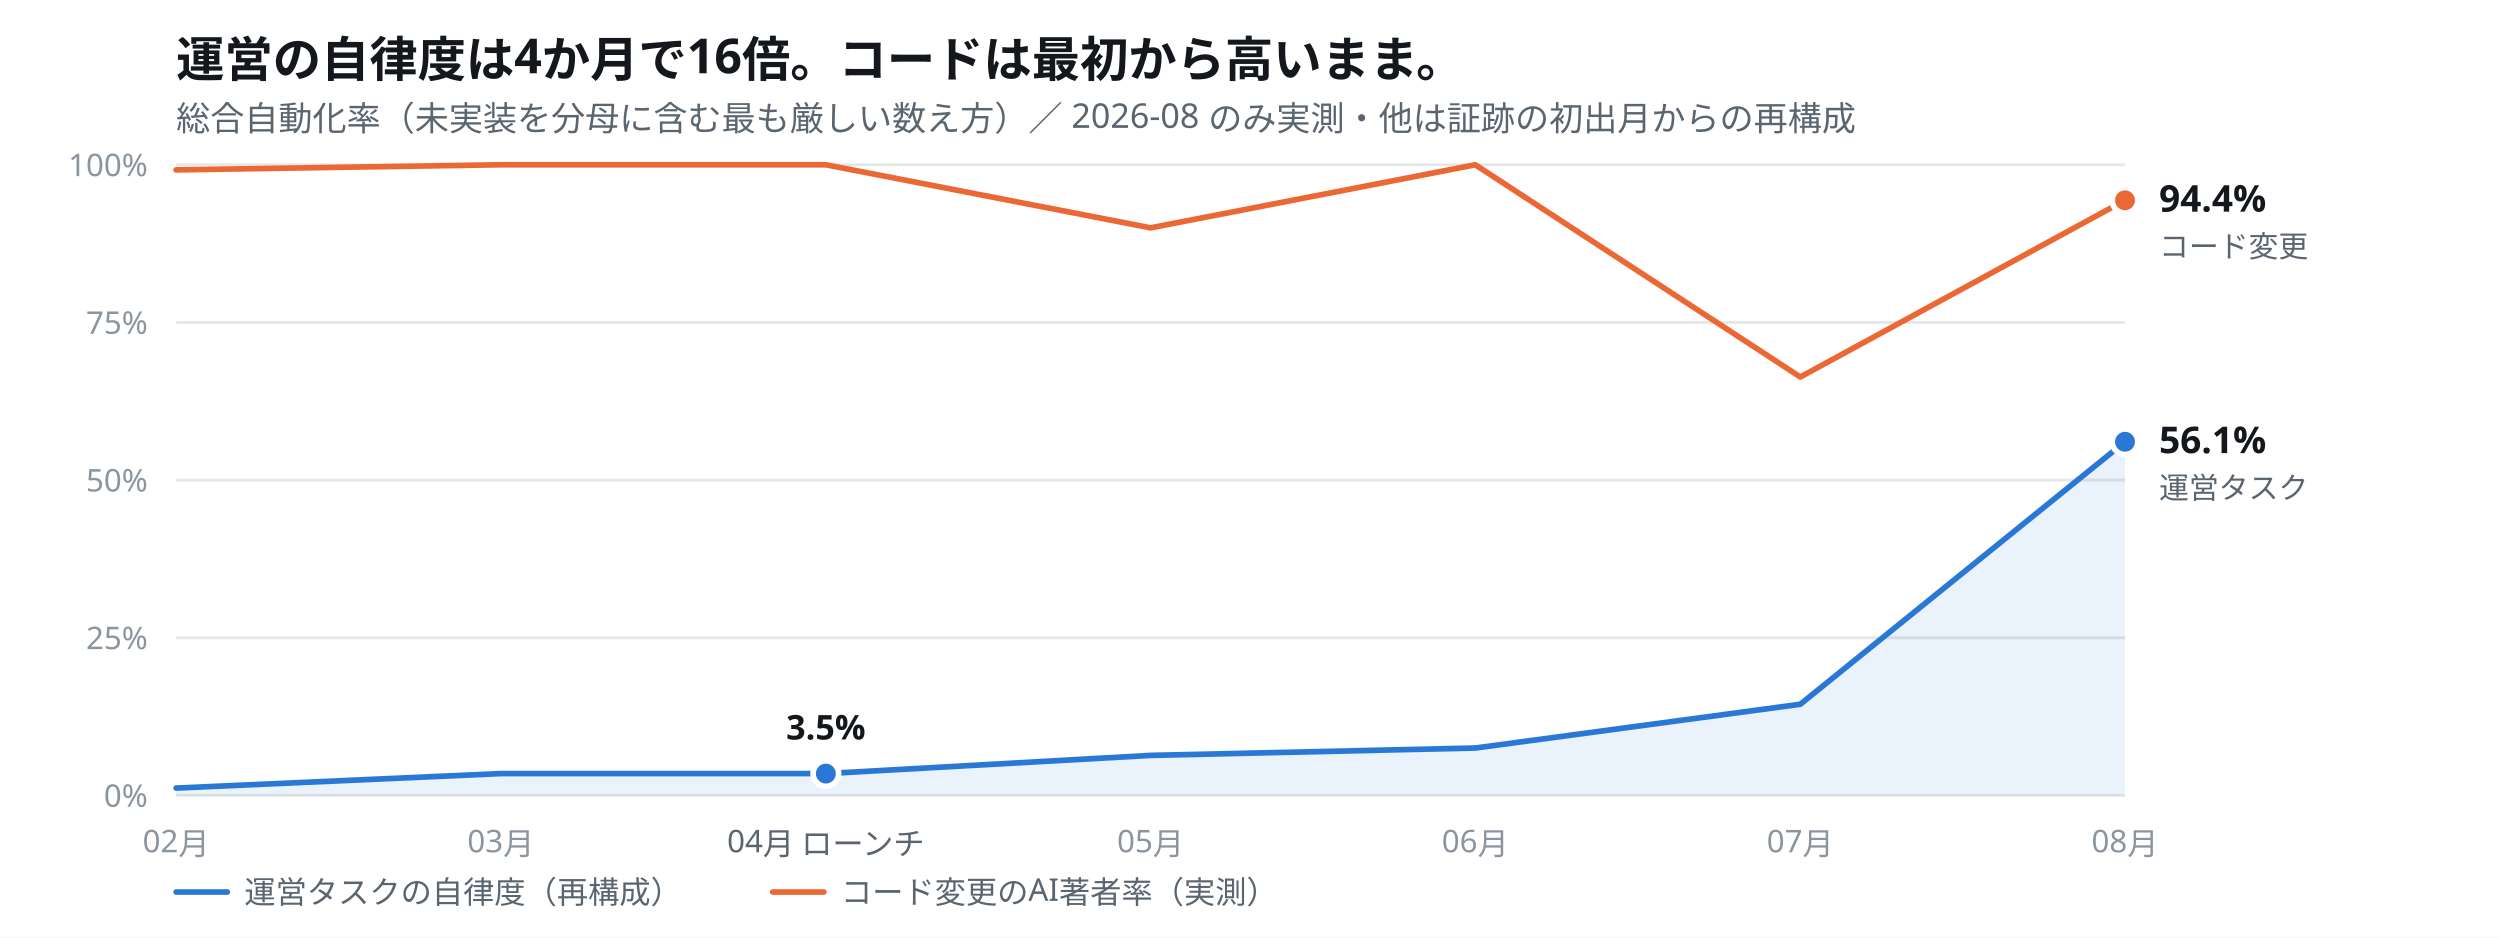
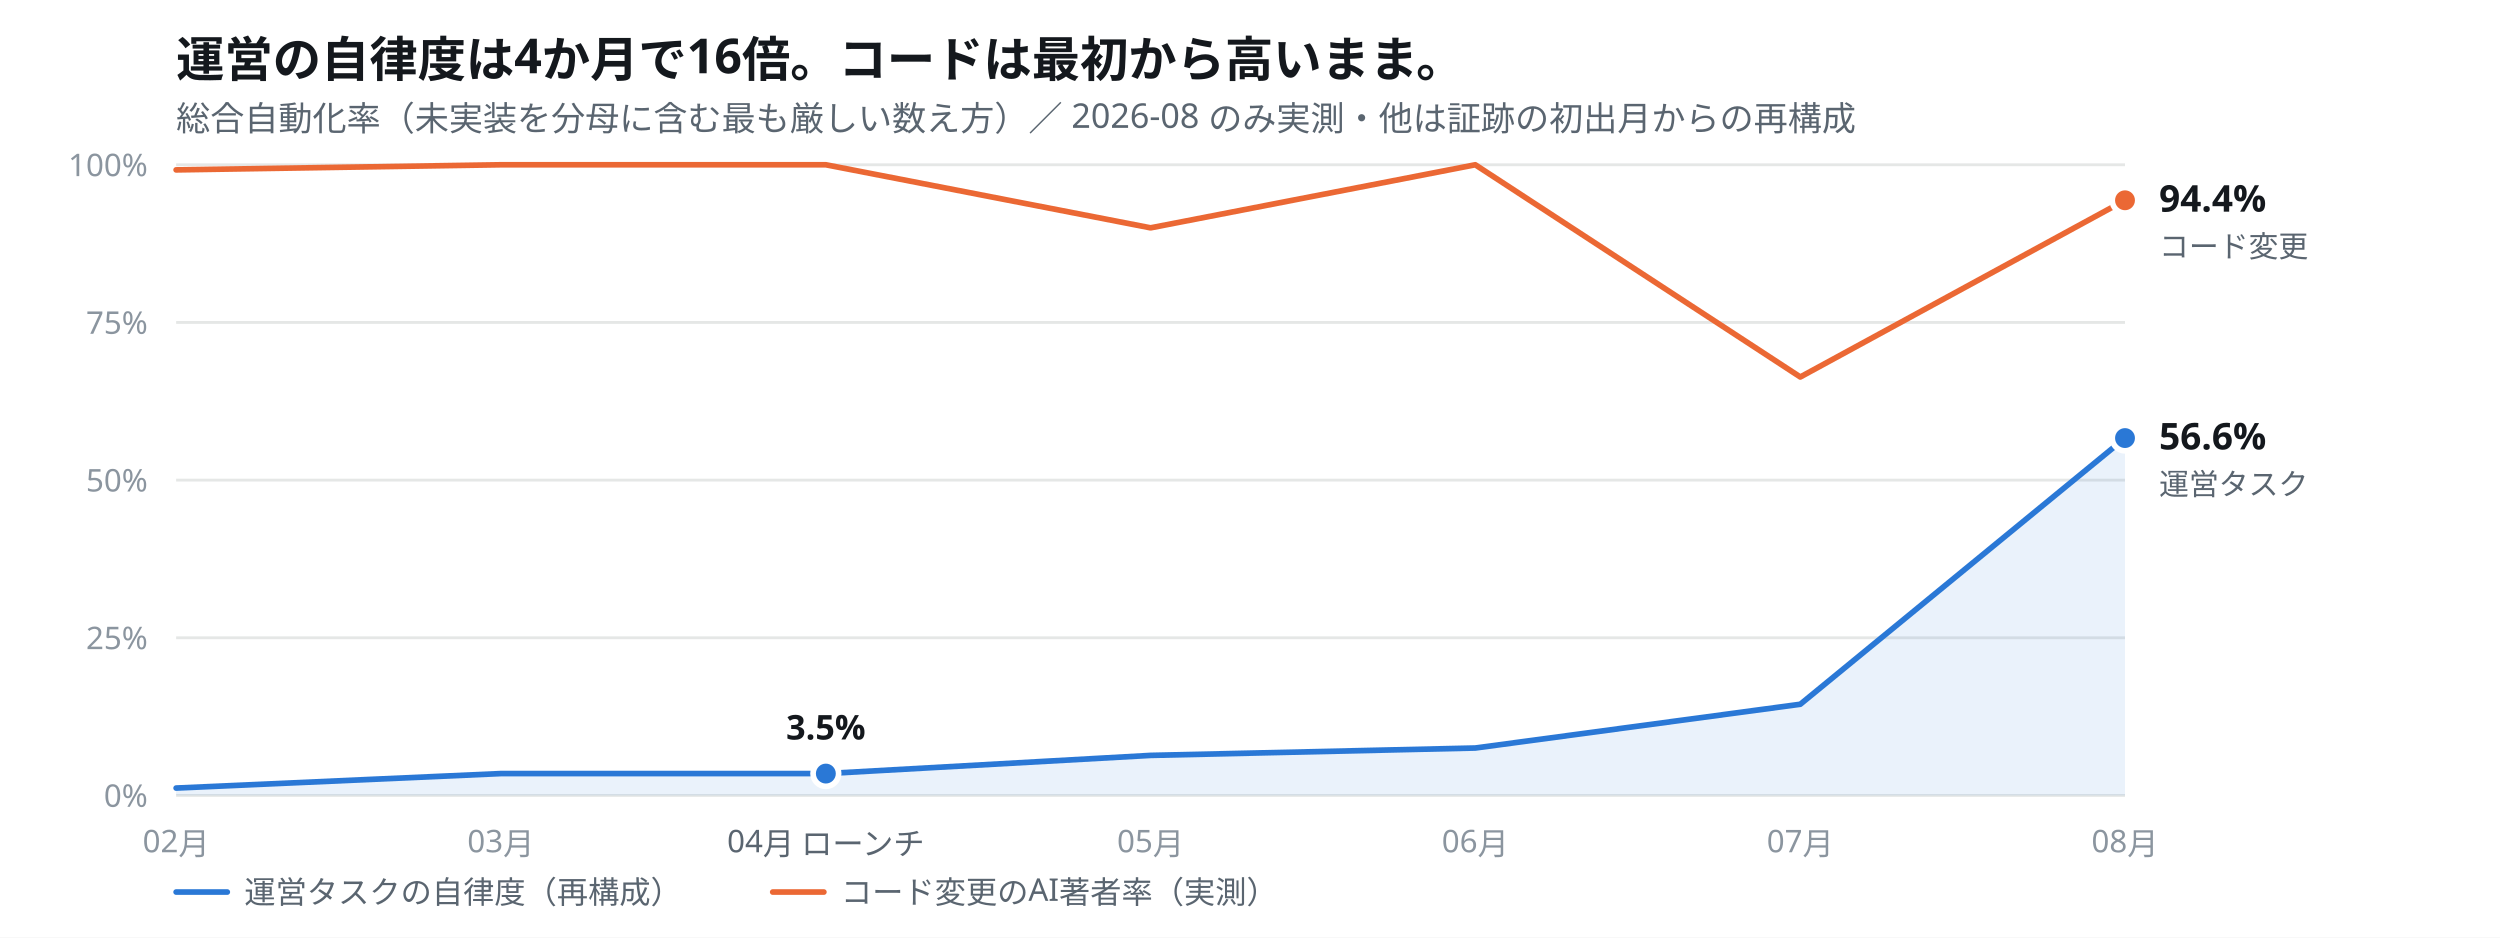
<svg xmlns="http://www.w3.org/2000/svg" viewBox="0 0 880 330" width="880" height="330" font-family="'Zen Kaku Gothic New','Hiragino Sans','Noto Sans JP',sans-serif" role="img" aria-label="運営タスクの自律度とコード変更のAI比率の月次推移">
  <rect width="880" height="330" fill="#ffffff" />
  <text x="62" y="27" fill="#14181d" font-size="17" font-weight="700">運営の自律度は4か月で16倍。コードは最初から高いまま。</text>
  <text x="62" y="46" fill="#5a6570" font-size="12">総合自動化率（未実装を分母に含む最も厳しい数え方）／ 2026-08 のみ実測・他は証跡の初出月からの再構成</text>
  <line x1="62" y1="280.0" x2="748" y2="280.0" stroke="#e5e7e6" stroke-width="1" />
  <text x="52" y="284.0" fill="#8b959f" font-size="11" text-anchor="end" font-variant-numeric="tabular-nums">0%</text>
  <line x1="62" y1="224.5" x2="748" y2="224.5" stroke="#e5e7e6" stroke-width="1" />
  <text x="52" y="228.5" fill="#8b959f" font-size="11" text-anchor="end" font-variant-numeric="tabular-nums">25%</text>
  <line x1="62" y1="169.0" x2="748" y2="169.0" stroke="#e5e7e6" stroke-width="1" />
  <text x="52" y="173.0" fill="#8b959f" font-size="11" text-anchor="end" font-variant-numeric="tabular-nums">50%</text>
  <line x1="62" y1="113.5" x2="748" y2="113.5" stroke="#e5e7e6" stroke-width="1" />
  <text x="52" y="117.5" fill="#8b959f" font-size="11" text-anchor="end" font-variant-numeric="tabular-nums">75%</text>
  <line x1="62" y1="58.0" x2="748" y2="58.0" stroke="#e5e7e6" stroke-width="1" />
  <text x="52" y="62.0" fill="#8b959f" font-size="11" text-anchor="end" font-variant-numeric="tabular-nums">100%</text>
  <text x="62.0" y="300" fill="#8b959f" font-size="11" text-anchor="middle">02月</text>
  <text x="176.3" y="300" fill="#8b959f" font-size="11" text-anchor="middle">03月</text>
  <text x="290.7" y="300" fill="#5a6570" font-size="11" text-anchor="middle">04月 ローンチ</text>
  <text x="405.0" y="300" fill="#8b959f" font-size="11" text-anchor="middle">05月</text>
  <text x="519.3" y="300" fill="#8b959f" font-size="11" text-anchor="middle">06月</text>
  <text x="633.7" y="300" fill="#8b959f" font-size="11" text-anchor="middle">07月</text>
  <text x="748.0" y="300" fill="#8b959f" font-size="11" text-anchor="middle">08月</text>
-   <polygon points="62,280 62.0,277.4 176.3,272.3 290.7,272.3 405.0,265.9 519.3,263.3 633.7,247.9 748.0,155.5 748,280" fill="#2a78d6" fill-opacity="0.1" />
+   <polygon points="62,280 62.0,277.4 176.3,272.3 290.7,272.3 405.0,265.9 519.3,263.3 633.7,247.9 748.0,154.2 748,280" fill="#2a78d6" fill-opacity="0.1" />
  <polyline points="62.0,59.8 176.3,58.0 290.7,58.0 405.0,80.2 519.3,58.0 633.7,132.7 748.0,70.5" fill="none" stroke="#eb6834" stroke-width="2" stroke-linejoin="round" stroke-linecap="round" />
-   <polyline points="62.0,277.4 176.3,272.3 290.7,272.3 405.0,265.9 519.3,263.3 633.7,247.9 748.0,155.5" fill="none" stroke="#2a78d6" stroke-width="2" stroke-linejoin="round" stroke-linecap="round" />
-   <circle cx="748.0" cy="155.5" r="4.5" fill="#2a78d6" stroke="#ffffff" stroke-width="2" />
+   <polyline points="62.0,277.4 176.3,272.3 290.7,272.3 405.0,265.9 519.3,263.3 633.7,247.9 748.0,154.2" fill="none" stroke="#2a78d6" stroke-width="2" stroke-linejoin="round" stroke-linecap="round" />
+   <circle cx="748.0" cy="154.2" r="4.5" fill="#2a78d6" stroke="#ffffff" stroke-width="2" />
  <circle cx="748.0" cy="70.5" r="4.5" fill="#eb6834" stroke="#ffffff" stroke-width="2" />
  <circle cx="290.7" cy="272.3" r="4.5" fill="#2a78d6" stroke="#ffffff" stroke-width="2" />
-   <text x="760" y="159.5" fill="#14181d" font-size="13" font-weight="700" font-variant-numeric="tabular-nums">56.1%</text>
-   <text x="760" y="175.5" fill="#5a6570" font-size="10.5">運営タスク</text>
+   <text x="760" y="158.2" fill="#14181d" font-size="13" font-weight="700" font-variant-numeric="tabular-nums">56.6%</text>
+   <text x="760" y="174.2" fill="#5a6570" font-size="10.5">運営タスク</text>
  <text x="760" y="74.5" fill="#14181d" font-size="13" font-weight="700" font-variant-numeric="tabular-nums">94.4%</text>
  <text x="760" y="90.5" fill="#5a6570" font-size="10.5">コード変更</text>
  <text x="290.7" y="260.3" fill="#14181d" font-size="12" font-weight="700" text-anchor="middle" font-variant-numeric="tabular-nums">3.5%</text>
  <line x1="62" y1="314" x2="80" y2="314" stroke="#2a78d6" stroke-width="2" stroke-linecap="round" />
  <text x="86" y="318" fill="#5a6570" font-size="11">運営タスクの自律度（再構成）</text>
  <line x1="272" y1="314" x2="290" y2="314" stroke="#eb6834" stroke-width="2" stroke-linecap="round" />
  <text x="296" y="318" fill="#5a6570" font-size="11">コード変更のAI著者率（実測）</text>
</svg>
